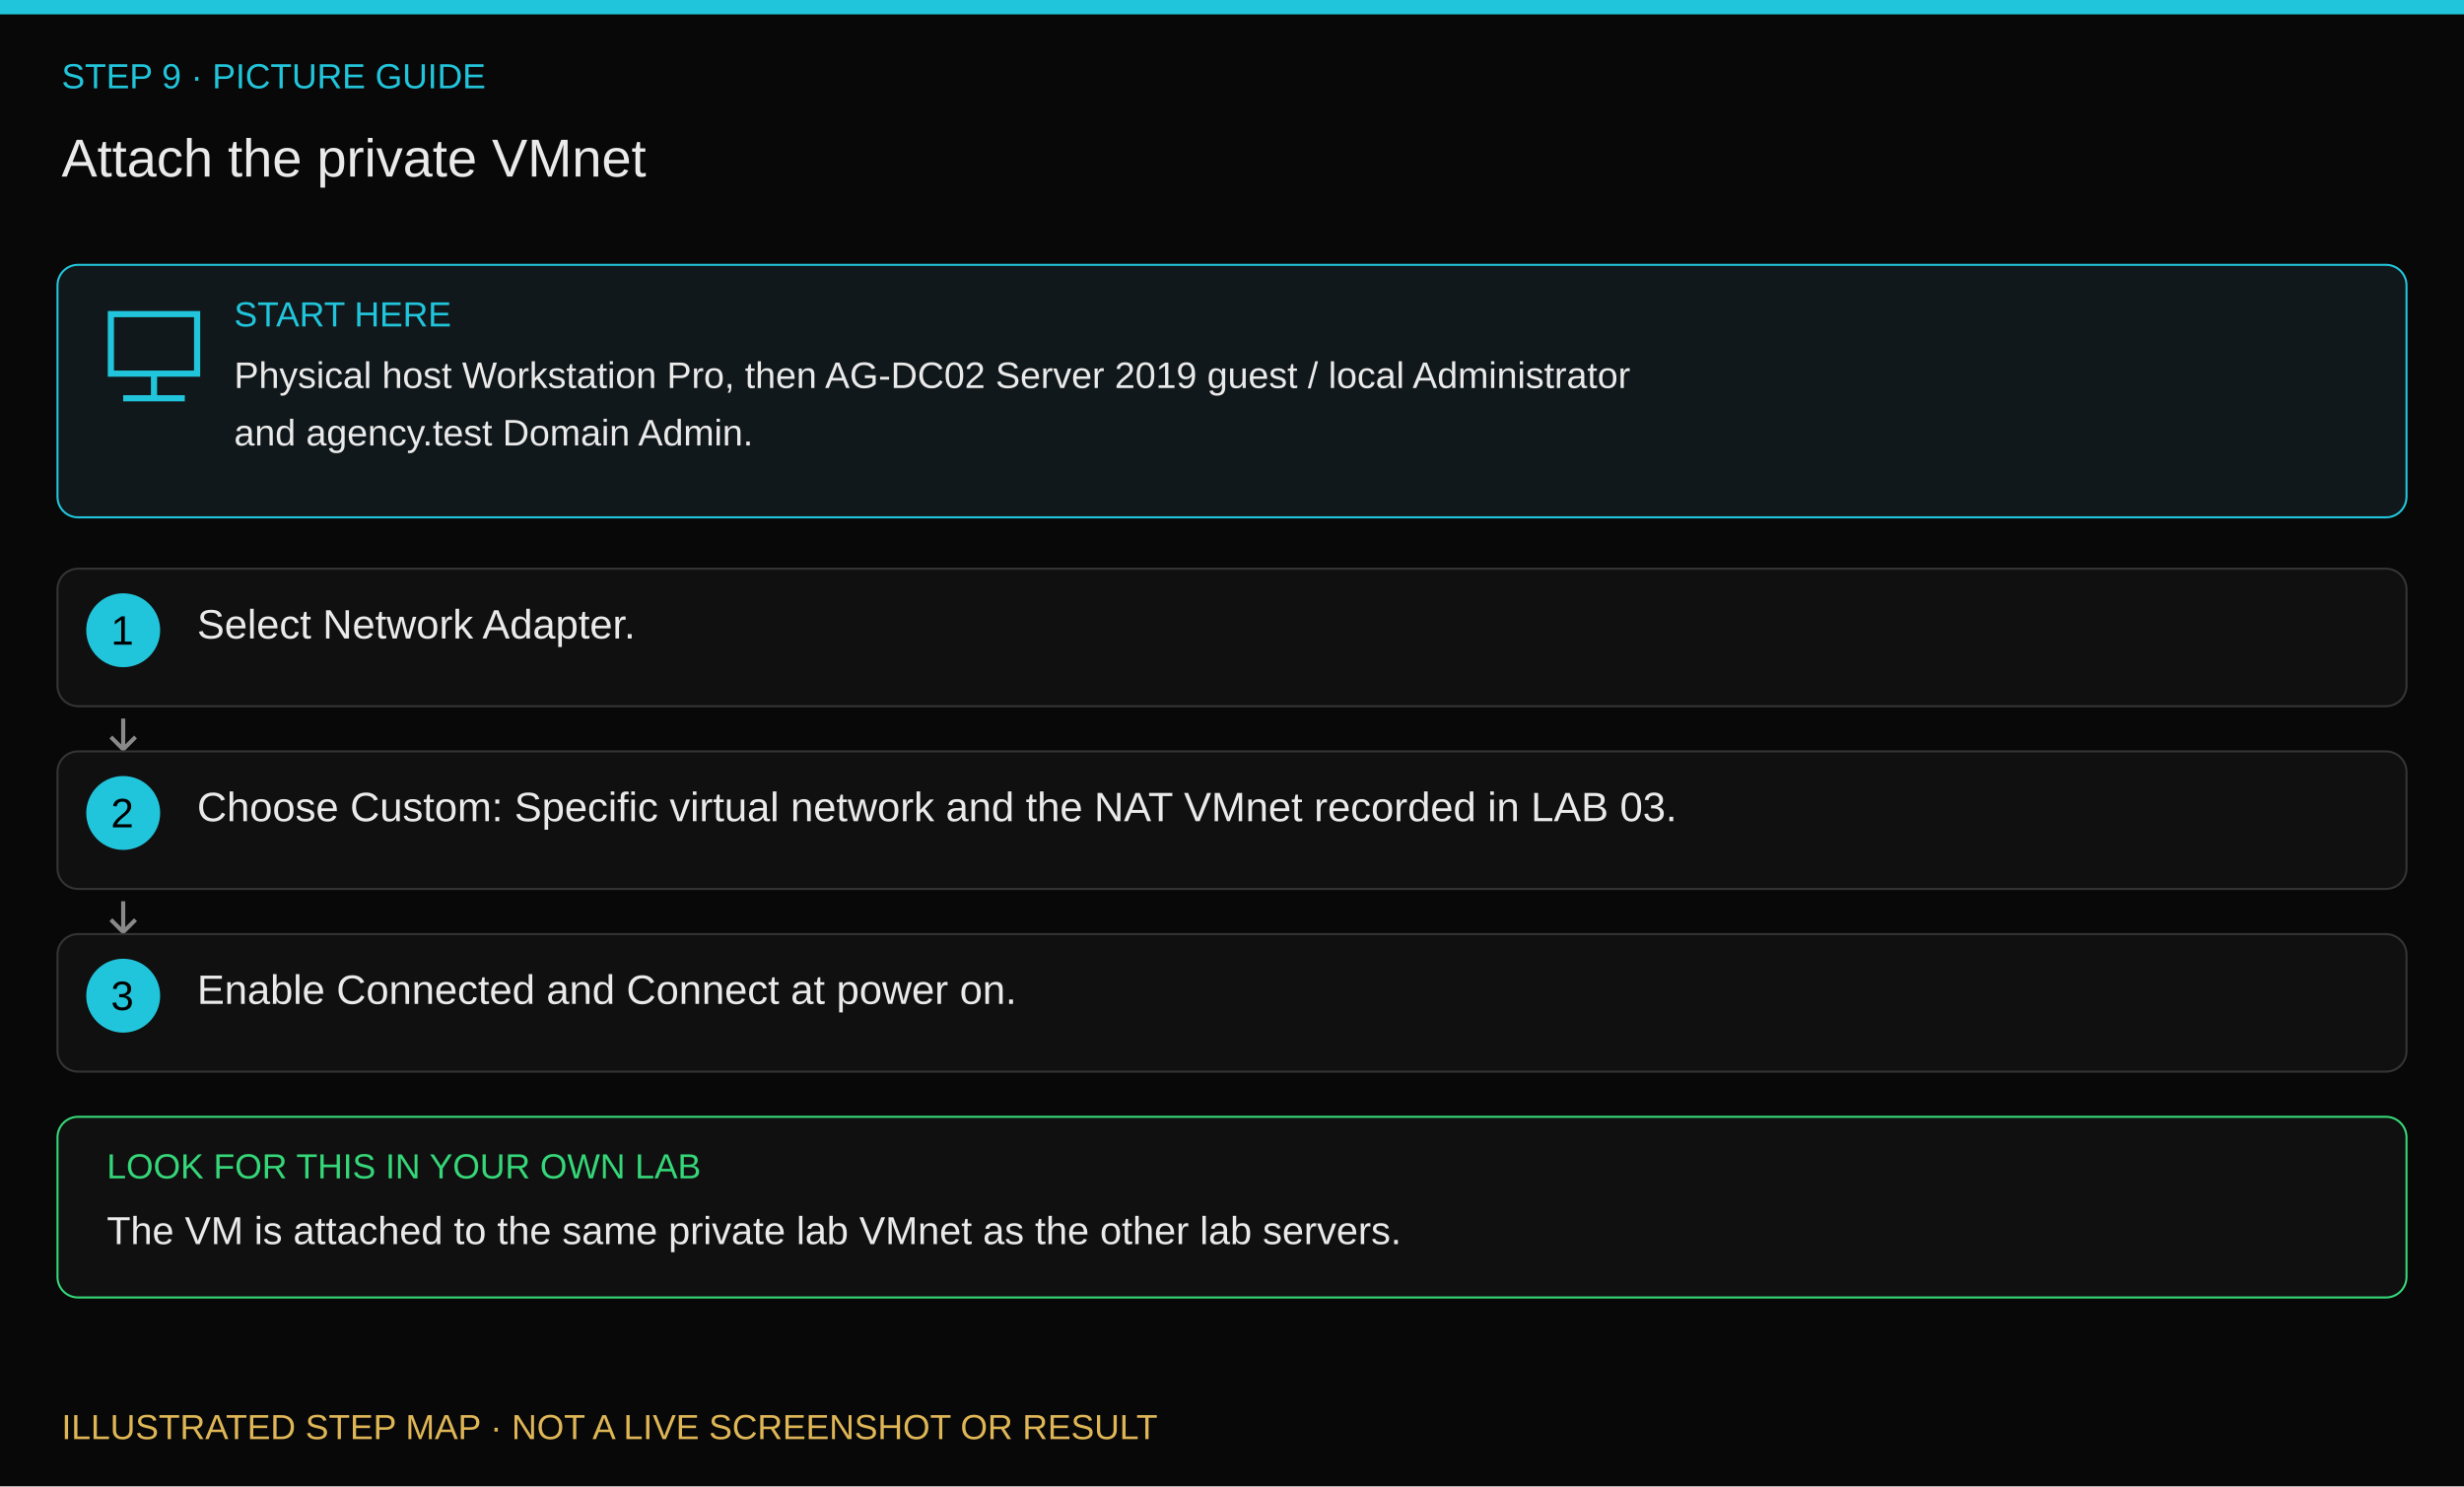
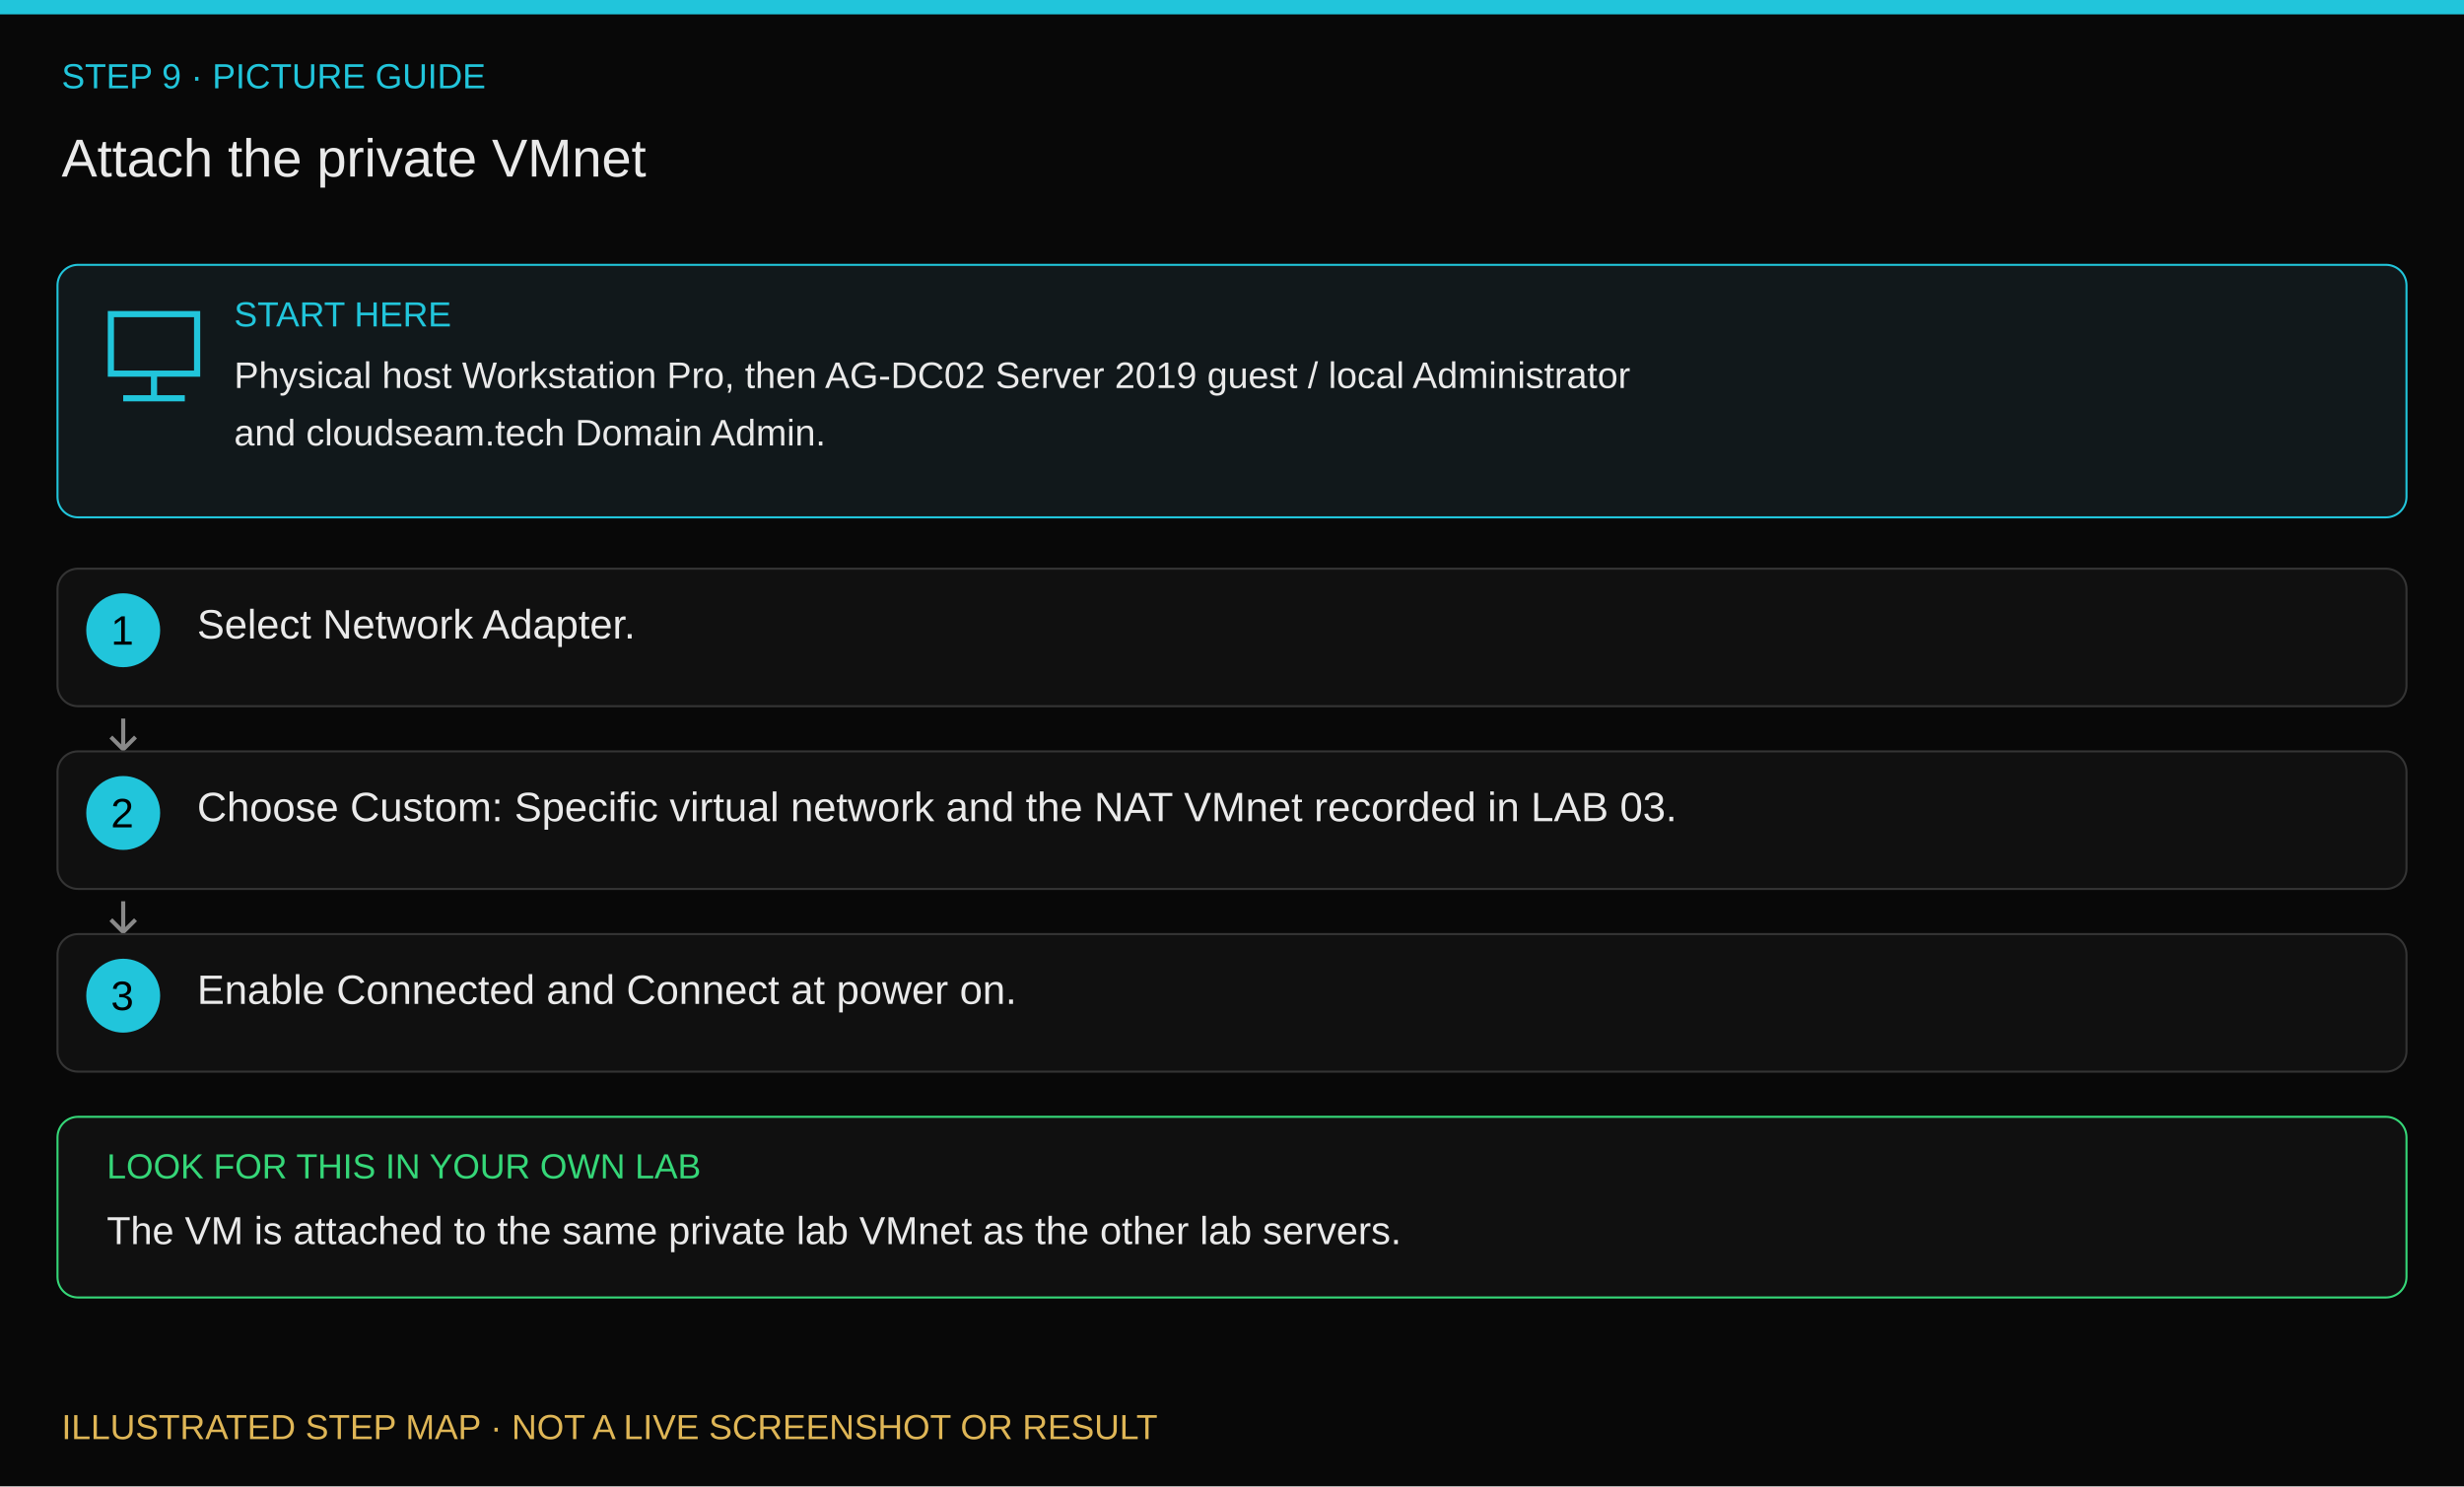
<svg xmlns="http://www.w3.org/2000/svg" width="1200" height="724" viewBox="0 0 1200 724" role="img" aria-labelledby="title desc">
  <rect width="1200" height="724" fill="#080808" />
  <rect width="1200" height="7" fill="#21c5db" />
  <text x="30" y="43" font-family="Arial, sans-serif" font-size="17" fill="#21c5db">STEP 9 · PICTURE GUIDE</text>
  <text x="30" y="86" font-family="Arial, sans-serif" font-size="26" fill="#eaeaea">Attach the private VMnet</text>
  <rect x="28" y="129" width="1144" height="123" rx="10" fill="#11181b" stroke="#21c5db" />
  <path d="M54 153h42v29H54zm21 29v12m-15 0h30" fill="none" stroke="#21c5db" stroke-width="3" />
  <text x="114" y="159" font-family="Arial, sans-serif" font-size="17" fill="#21c5db">START HERE</text>
  <text x="114" y="189" font-family="Arial, sans-serif" font-size="18" fill="#eaeaea">Physical host Workstation Pro, then AG-DC02 Server 2019 guest / local Administrator</text>
-   <text x="114" y="217" font-family="Arial, sans-serif" font-size="18" fill="#eaeaea">and agency.test Domain Admin.</text>
+   <text x="114" y="217" font-family="Arial, sans-serif" font-size="18" fill="#eaeaea">and cloudseam.tech Domain Admin.</text>
  <rect x="28" y="277" width="1144" height="67" rx="10" fill="#101010" stroke="#343434" />
  <circle cx="60" cy="307" r="18" fill="#21c5db" />
  <text x="54" y="314" font-family="Arial, sans-serif" font-size="20" fill="#000">1</text>
  <text x="96" y="311" font-family="Arial, sans-serif" font-size="20" fill="#eaeaea">Select Network Adapter.</text>
  <path d="M60 350v15m-6-6 6 6 6-6" fill="none" stroke="#898989" stroke-width="2" />
  <rect x="28" y="366" width="1144" height="67" rx="10" fill="#101010" stroke="#343434" />
  <circle cx="60" cy="396" r="18" fill="#21c5db" />
  <text x="54" y="403" font-family="Arial, sans-serif" font-size="20" fill="#000">2</text>
  <text x="96" y="400" font-family="Arial, sans-serif" font-size="20" fill="#eaeaea">Choose Custom: Specific virtual network and the NAT VMnet recorded in LAB 03.</text>
  <path d="M60 439v15m-6-6 6 6 6-6" fill="none" stroke="#898989" stroke-width="2" />
  <rect x="28" y="455" width="1144" height="67" rx="10" fill="#101010" stroke="#343434" />
  <circle cx="60" cy="485" r="18" fill="#21c5db" />
  <text x="54" y="492" font-family="Arial, sans-serif" font-size="20" fill="#000">3</text>
  <text x="96" y="489" font-family="Arial, sans-serif" font-size="20" fill="#eaeaea">Enable Connected and Connect at power on.</text>
  <rect x="28" y="544" width="1144" height="88" rx="10" fill="#101010" stroke="#35d778" />
  <text x="52" y="574" font-family="Arial, sans-serif" font-size="17" fill="#35d778">LOOK FOR THIS IN YOUR OWN LAB</text>
  <text x="52" y="606" font-family="Arial, sans-serif" font-size="19" fill="#eaeaea">The VM is attached to the same private lab VMnet as the other lab servers.</text>
  <text x="30" y="701" font-family="Arial, sans-serif" font-size="17" fill="#dfb656">ILLUSTRATED STEP MAP · NOT A LIVE SCREENSHOT OR RESULT</text>
</svg>
